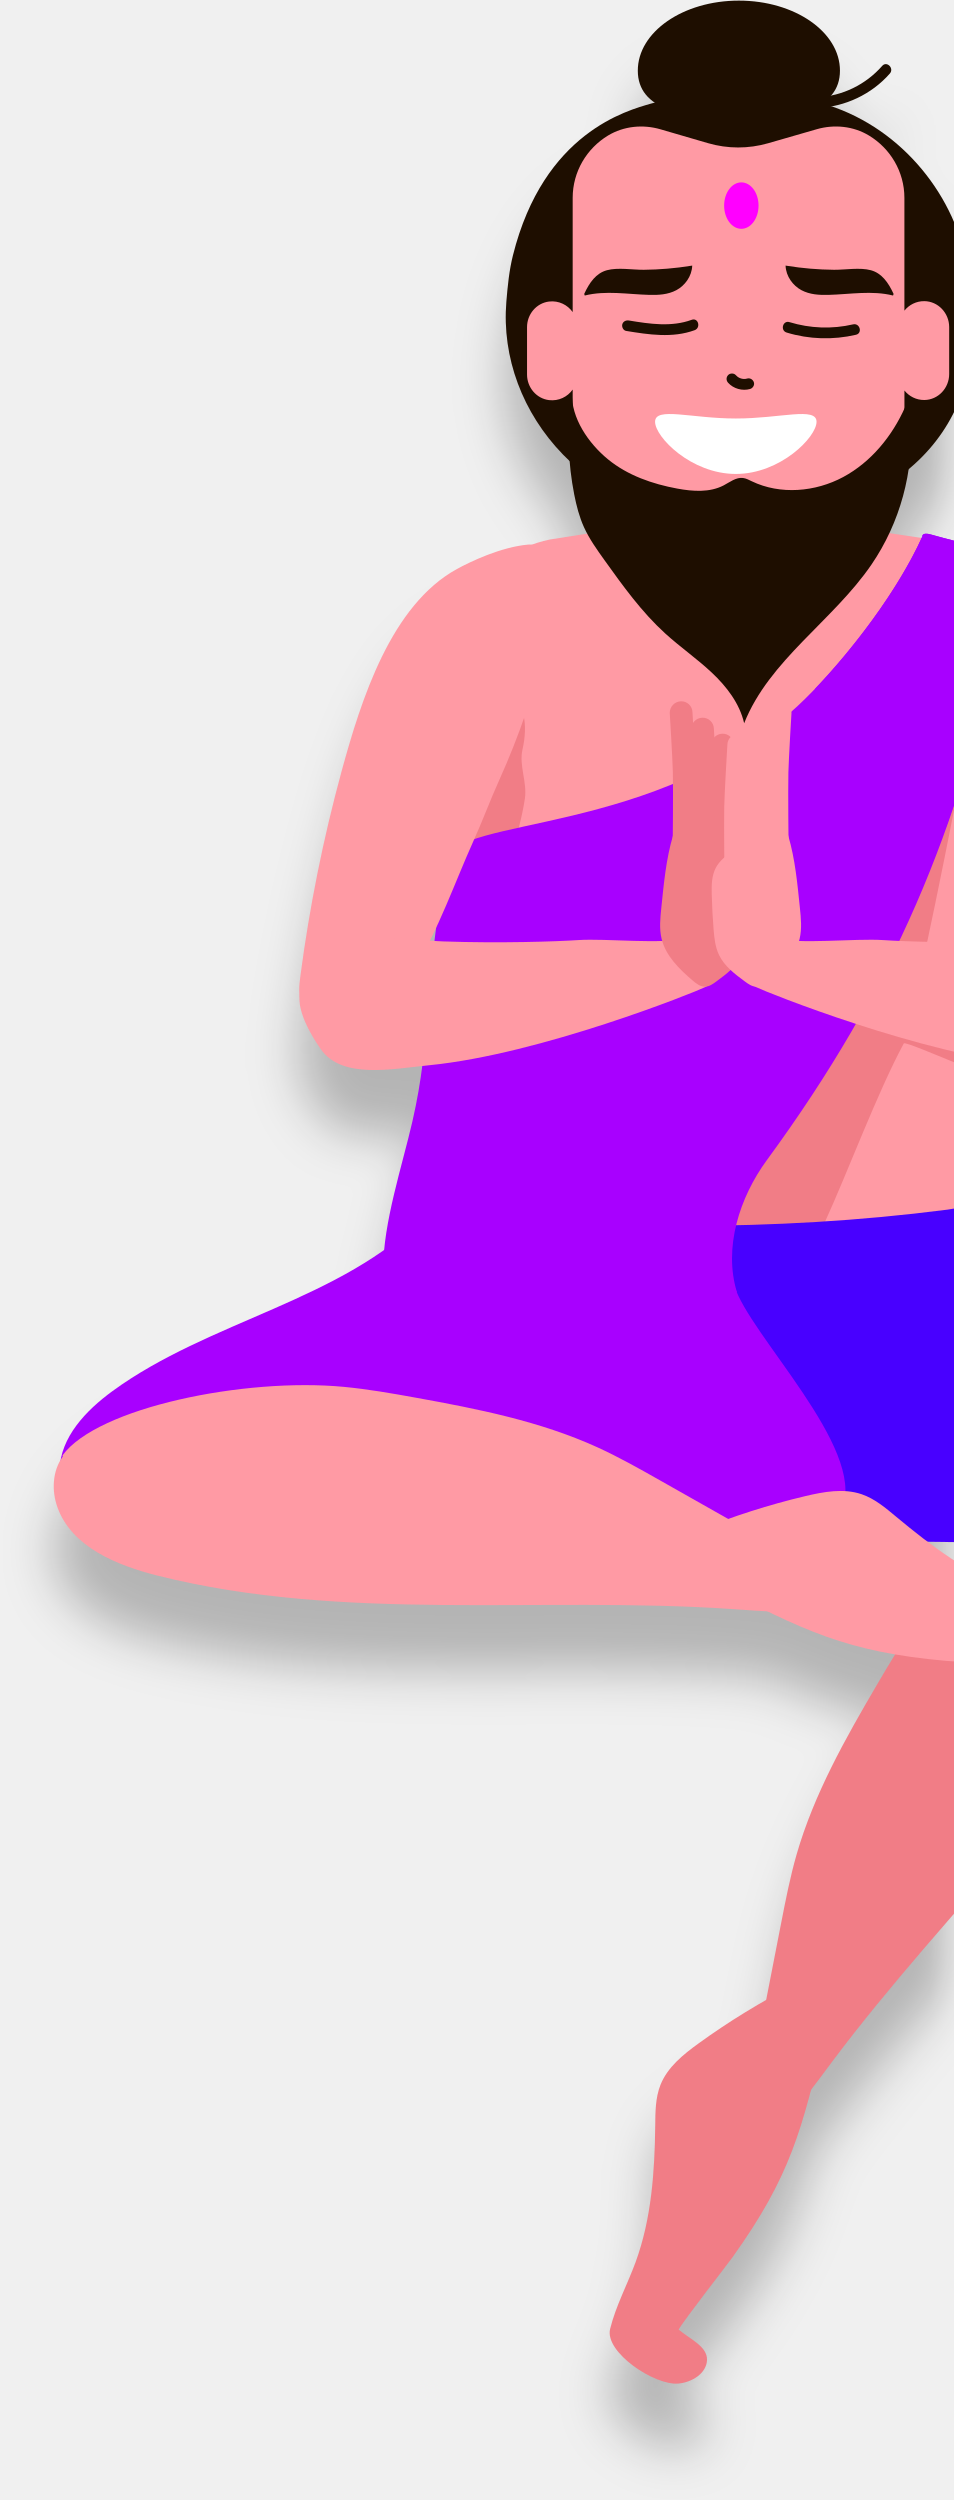
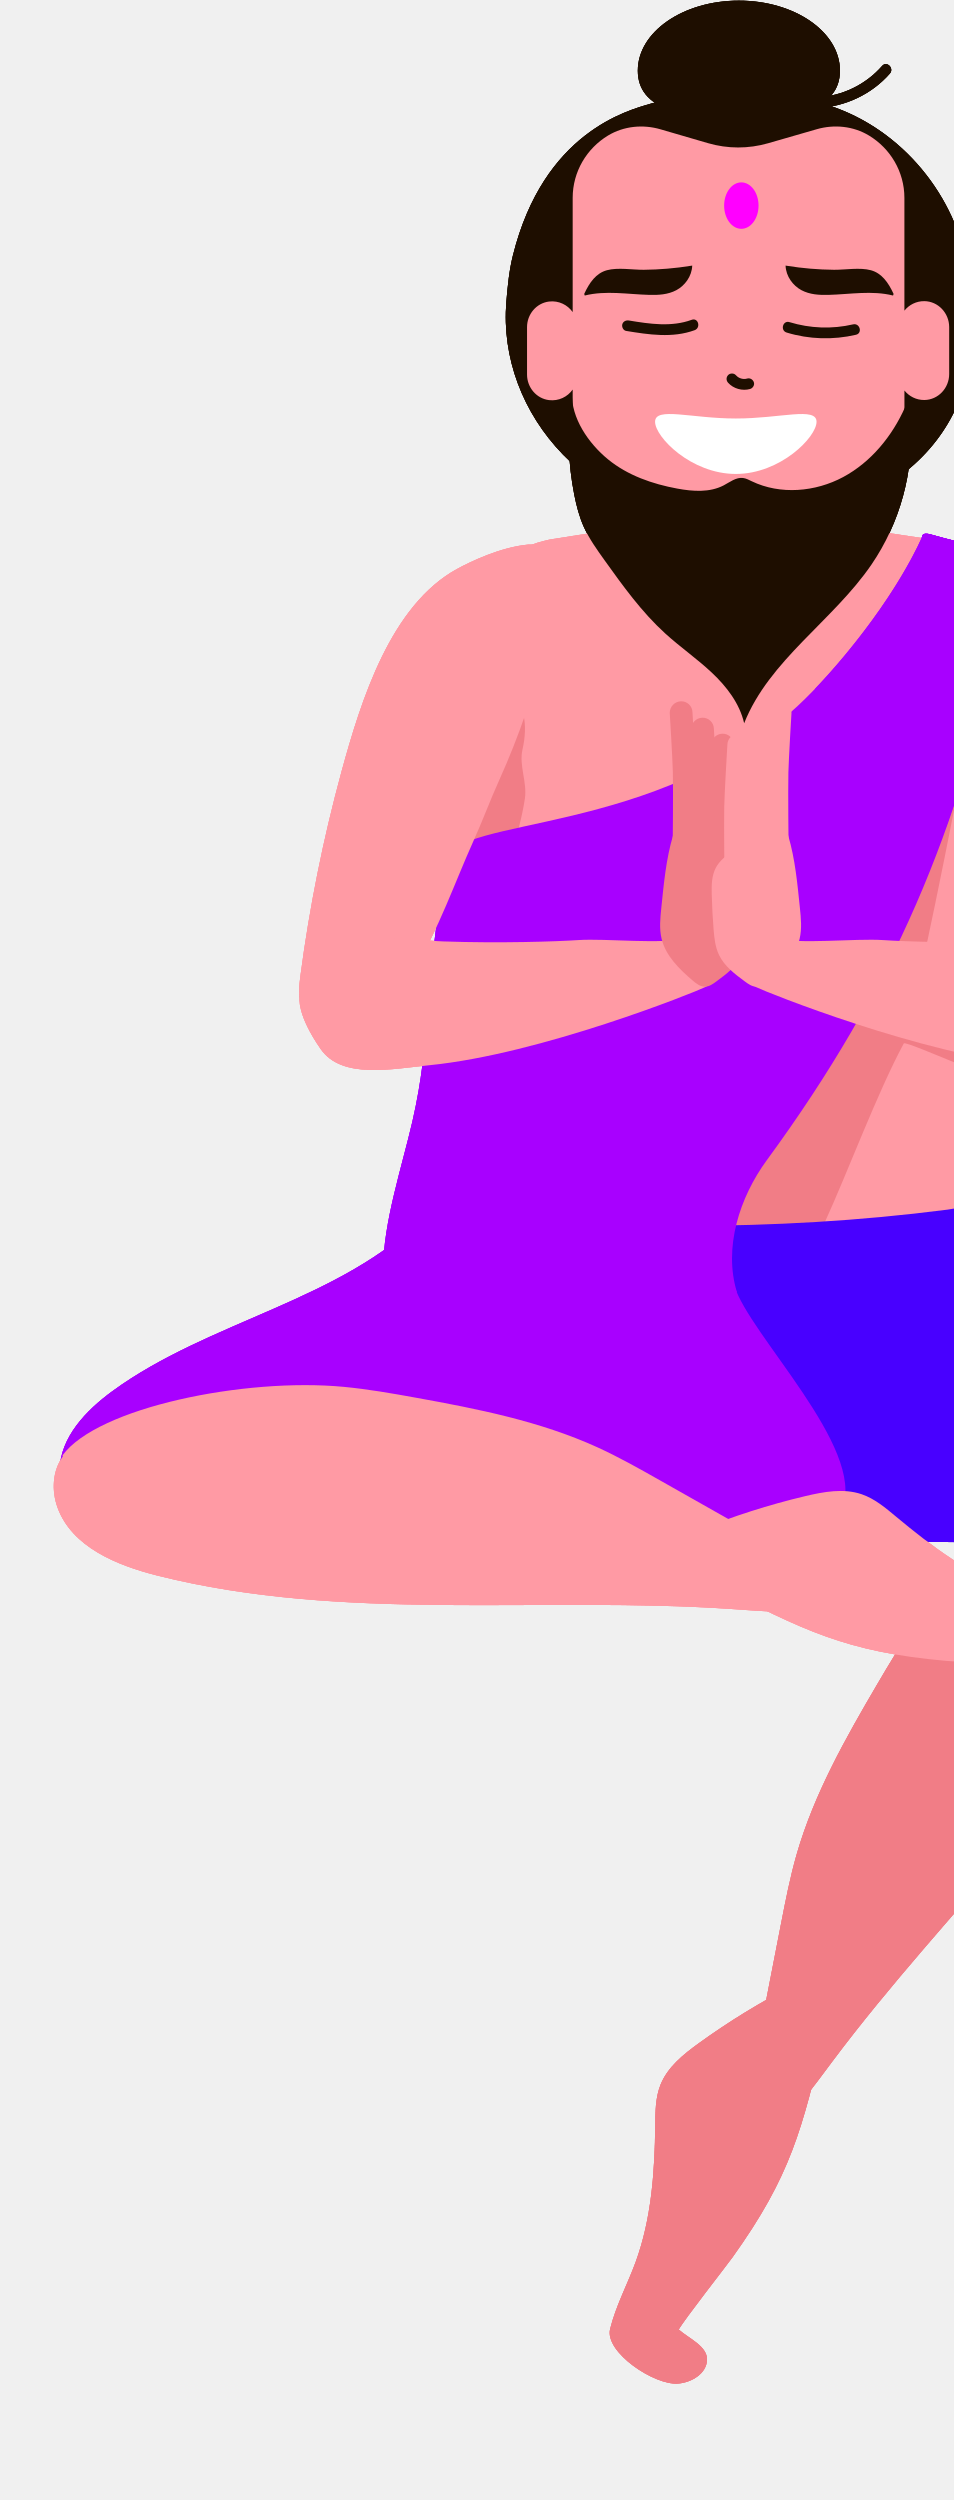
<svg xmlns="http://www.w3.org/2000/svg" width="177" height="464" viewBox="0 0 177 464" fill="none">
  <g filter="url(#filter0_d)">
    <path d="M147.412 368.372C141.228 371.539 135.285 375.18 129.664 379.249C126.8 381.321 123.903 383.659 122.595 386.927C121.636 389.326 121.636 391.978 121.609 394.557C121.508 403.117 120.911 411.81 117.967 419.854C116.444 424.01 114.304 427.953 113.238 432.249C112.171 436.545 121.454 442.766 125.875 442.392C128.396 442.178 131.14 440.521 131.22 438.002C131.301 435.483 128.001 434.107 126.082 432.456C124.131 430.772 124.714 434.634 125.955 432.383C126.954 430.559 134.735 420.65 135.949 418.959C146.795 403.792 148.874 395.266 153.16 377.138C153.676 374.94 154.132 372.561 153.227 370.49C152.322 368.425 149.464 367.089 147.7 368.505L147.412 368.372Z" fill="#F17D86" />
    <path d="M213.714 270.217C217.014 270.491 219.925 272.756 221.561 275.622C225.445 282.417 222.594 290.97 219.1 297.973C203.217 329.751 175.817 354.079 154.522 382.55C151.061 387.174 147.707 391.971 143.22 395.613C141.939 396.649 139.832 397.497 138.86 396.168C138.464 395.626 138.444 394.905 138.464 394.237C138.565 389.873 139.403 385.57 140.235 381.281C141.818 373.169 143.394 365.064 144.977 356.952C145.815 352.649 146.654 348.34 147.868 344.13C151.094 332.952 156.889 322.702 162.778 312.659C165.045 308.79 167.339 304.935 169.928 301.273C180.566 286.213 202.593 269.174 213.579 270.043L213.714 270.217Z" fill="#F17D86" />
    <path d="M184.986 240.85C168.057 263.241 109.314 261.423 90.205 240.85C67.078 215.947 90.755 110.549 90.755 110.549C91.218 104.67 95.671 101.489 102.063 100.133L136.458 94.687L172.966 100.133C179.976 101.496 183.913 104.77 184.282 110.73C184.282 110.717 205.423 213.809 184.986 240.85Z" fill="#FF9AA4" />
    <path d="M184.604 108.144C185.482 112.2 185.556 116.389 185.449 120.539C185.355 124.08 180.056 126.405 180.499 131.931C180.573 132.813 173.664 168.246 170.928 180.046C170.331 182.625 195.221 183.234 194.819 185.699C193.994 190.744 193.712 195.889 193.712 202.29C193.712 205.016 168.151 192.902 167.742 193.664C162.758 202.931 157.412 217.404 153.039 226.952C152.71 227.667 152.362 228.409 151.745 228.903C151.014 229.485 150.034 229.612 149.109 229.712C140.644 230.654 132.139 231.168 123.621 231.255C133.514 213.114 141.992 194.252 150.457 175.409C153.214 169.282 155.97 163.148 158.365 156.874C160.323 151.756 162.04 146.544 164.032 141.432C169.05 128.583 177.742 119.944 184.758 108.057L184.604 108.144Z" fill="#F17D86" />
    <path d="M79.104 225.81C63.47 241.726 39.021 245.3 20.999 258.477C16.102 262.058 11.407 266.989 11.213 273.036C27.934 272.321 44.696 272.595 61.39 273.852C76.784 275.008 95.806 284.449 111.232 284.91C147.667 286.006 145.413 285.799 181.86 286.273C193.37 286.42 203.733 284.91 218.771 285.819C223.52 286.106 234.265 289.453 226.518 274.473C219.67 261.236 201.909 235.432 196.274 227.707C194.343 225.061 195.53 220.892 192.277 221.326C185.442 222.235 178.668 224.146 175.871 224.507C142.603 228.79 112.507 227.881 79.037 225.643L79.104 225.81Z" fill="#4800FF" />
    <path d="M136.459 97.173C163.798 97.173 183.048 81.658 180.304 55.973C179.996 53.1 179.728 50.213 179.084 47.394C176.079 34.277 165.461 22.217 151.148 18.809C151.148 18.809 141.409 17.259 136.304 17.306C131.375 17.346 127.29 17.339 120.797 19.237C116.451 20.506 100.917 24.542 95.202 47.394C94.498 50.2 94.223 53.093 93.981 55.973C92.257 76.747 109.569 97.173 136.459 97.173Z" fill="#1E0E00" />
    <path d="M171.545 55.893C170.056 55.88 168.721 56.574 167.856 57.657V36.723C167.856 31.838 165.22 27.542 161.296 25.163C158.392 23.399 154.837 23.045 151.57 23.988L142.562 26.587C138.92 27.636 135.057 27.636 131.415 26.573L122.595 24.001C119.315 23.045 115.753 23.399 112.836 25.163C108.918 27.542 106.289 31.838 106.289 36.716V57.924C105.343 56.581 103.707 55.752 101.903 55.966C99.542 56.254 97.818 58.338 97.818 60.71V69.517C97.818 71.889 99.542 73.974 101.903 74.261C103.707 74.475 105.343 73.646 106.289 72.303V82.707C106.289 97.246 118.235 109.146 132.83 109.146H141.322C155.917 109.146 167.862 97.246 167.862 82.707V72.477C168.728 73.559 170.056 74.254 171.551 74.241C174.134 74.221 176.166 72.016 176.166 69.443V60.677C176.159 58.118 174.127 55.913 171.545 55.893Z" fill="#FF9AA4" />
    <path d="M151.55 78.283C151.55 81.123 144.843 87.965 136.566 87.965C128.289 87.965 121.582 81.123 121.582 78.283C121.582 75.443 128.289 77.675 136.566 77.675C144.843 77.682 151.55 75.443 151.55 78.283Z" fill="white" />
    <path d="M116.202 61.418C120.395 62.107 124.821 62.788 128.92 61.285C130.127 60.844 129.604 58.906 128.383 59.354C124.627 60.737 120.582 60.122 116.739 59.487C116.203 59.401 115.659 59.628 115.498 60.189C115.371 60.663 115.666 61.325 116.202 61.418Z" fill="#1E0E00" />
    <path d="M145.996 61.719C150.168 62.995 154.622 63.122 158.868 62.133C160.129 61.84 159.592 59.908 158.331 60.203C154.427 61.111 150.363 60.958 146.526 59.788C145.292 59.407 144.762 61.338 145.996 61.719Z" fill="#1E0E00" />
    <path d="M135.137 71.04C136.13 72.15 137.787 72.604 139.215 72.196C139.718 72.056 140.087 71.481 139.92 70.96C139.752 70.446 139.222 70.105 138.679 70.258C138.545 70.299 138.41 70.325 138.276 70.345C138.364 70.332 138.457 70.319 138.545 70.312C138.27 70.345 137.995 70.345 137.72 70.312C137.807 70.325 137.901 70.339 137.988 70.345C137.713 70.305 137.445 70.232 137.19 70.125C137.27 70.158 137.351 70.192 137.431 70.225C137.19 70.125 136.968 69.991 136.761 69.838C136.828 69.891 136.895 69.945 136.962 69.991C136.814 69.878 136.68 69.751 136.559 69.617C136.211 69.223 135.486 69.236 135.137 69.617C134.748 70.045 134.762 70.619 135.137 71.04Z" fill="#1E0E00" />
    <path d="M146.05 49.331C148.947 49.799 151.872 50.046 154.803 50.073C156.862 50.086 159.619 49.605 161.631 50.153C163.643 50.701 164.871 52.418 165.85 54.556L165.749 54.85C161.832 53.875 157.781 54.623 153.777 54.73C152.066 54.777 150.302 54.683 148.746 53.855C147.19 53.026 145.869 51.303 145.802 49.291L146.05 49.331Z" fill="#1E0E00" />
    <path d="M128.229 49.331C125.331 49.799 122.407 50.046 119.476 50.073C117.417 50.086 114.66 49.605 112.648 50.153C110.635 50.701 109.408 52.418 108.429 54.556L108.529 54.85C112.446 53.875 116.498 54.623 120.502 54.73C122.212 54.777 123.976 54.683 125.532 53.855C127.088 53.026 128.41 51.303 128.477 49.291L128.229 49.331Z" fill="#1E0E00" />
    <path d="M137.592 42.469C139.356 42.469 140.785 40.539 140.785 38.159C140.785 35.779 139.356 33.85 137.592 33.85C135.829 33.85 134.4 35.779 134.4 38.159C134.4 40.539 135.829 42.469 137.592 42.469Z" fill="#FF00FF" />
    <path d="M155.896 13.116C155.896 20.299 147.499 22.056 137.136 22.056C126.773 22.056 118.376 20.299 118.376 13.116C118.376 5.933 126.773 0.114 137.136 0.114C147.499 0.114 155.896 5.933 155.896 13.116Z" fill="#1E0E00" />
    <path d="M106.155 72.891C105.987 77.575 109.22 82.292 112.862 85.266C116.498 88.239 121.092 89.836 125.72 90.685C128.598 91.213 131.717 91.44 134.306 90.09C135.466 89.482 136.606 88.553 137.907 88.713C138.484 88.787 139.001 89.068 139.524 89.322C144.823 91.874 151.329 91.319 156.507 88.533C161.685 85.747 165.589 80.943 167.976 75.584C168.774 76.098 168.942 77.167 169.009 78.11C169.653 87.484 167.044 97.046 161.732 104.803C154.589 115.24 142.777 122.49 138.115 134.236C137.277 130.568 134.869 127.434 132.119 124.848C129.369 122.263 126.25 120.104 123.46 117.565C119.093 113.59 115.619 108.752 112.185 103.955C110.79 102.003 109.381 100.039 108.389 97.854C107.517 95.93 106.987 93.865 106.578 91.787C105.451 86.047 105.236 80.134 105.94 74.328C105.974 74.04 106.155 72.891 106.155 72.891Z" fill="#1E0E00" />
    <path d="M151.718 20.052C156.842 19.818 161.779 17.506 165.159 13.644C166.004 12.675 164.589 11.252 163.737 12.227C160.706 15.689 156.339 17.84 151.718 18.047C150.43 18.108 150.423 20.112 151.718 20.052Z" fill="#1E0E00" />
    <path d="M94.672 159.173C95.92 155.291 96.939 151.442 97.422 148.201C97.871 145.168 96.288 142.081 96.979 139.081C97.992 134.698 97.402 129.88 94.343 130.161C89.333 130.615 83.699 133.288 81.13 134.698C72.665 139.355 67.42 149.123 63.772 159.173H94.672Z" fill="#F17D86" />
    <path d="M171.25 99.431C165.85 111.478 154.911 124.641 148.076 130.996C121.911 155.324 84.37 151.475 82.914 159.594C78.36 185.018 80.178 192.281 76.536 208.163C74.671 216.282 71.103 227.059 71.136 235.391C74.591 237.429 78.789 237.636 82.8 237.79C100.796 238.478 118.785 239.167 136.781 239.855C134.245 231.616 137.244 222.255 142.341 215.299C165.85 183.207 178.152 153.7 185.966 116.289C186.656 112.982 186.301 109.648 185.422 106.387C184.054 101.282 179.064 101.048 172.819 99.224C172.189 99.037 171.243 98.89 171.156 99.545L171.25 99.431Z" fill="#A800FF" />
    <path d="M77.139 179.305C81.043 173.338 84.779 162.928 87.723 156.427C89.689 152.09 90.836 148.809 92.794 144.473C95.94 137.517 99.964 126.686 101.091 119.116C101.54 116.082 99.957 112.995 100.648 109.995C101.661 105.612 101.071 100.794 98.012 101.075C93.002 101.529 87.368 104.202 84.799 105.612C72.572 112.34 67.058 129.733 63.369 143.257C59.989 155.672 57.44 168.327 55.756 181.102C55.522 182.866 55.32 184.724 55.984 186.388C56.648 188.045 58.493 189.381 60.176 188.84C60.183 188.826 69.855 190.45 77.139 179.305Z" fill="#FF9AA4" />
    <path d="M132.649 180.507C132.528 180.902 132.649 182.325 130.825 183.234C129 184.142 100.36 195.662 79.681 197.706C72.78 198.388 63.443 200.366 59.513 194.693C55.16 188.419 55.502 185.298 55.636 184.597C56.602 179.686 62.37 178.67 66.85 176.345C73.799 172.73 75.201 174.474 82.277 174.728C92.828 175.102 103.405 174.741 107.302 174.48C112.46 174.133 123.299 175.342 126.961 174.113C128.9 173.465 130.53 175.443 131.288 177.334C131.542 177.988 133.025 179.298 132.649 180.507Z" fill="#FF9AA4" />
    <path d="M126.639 153.814C129.638 154.789 132.502 156.166 135.124 157.91C136.405 158.765 137.673 159.747 138.377 161.124C139.128 162.6 139.142 164.331 139.102 165.995C139.048 168.166 138.934 170.331 138.76 172.496C138.625 174.12 138.451 175.777 137.747 177.247C136.747 179.331 134.809 180.795 132.938 182.171C132.321 182.626 131.643 183.107 130.878 183.127C129.98 183.153 129.215 182.545 128.538 181.971C126.063 179.846 123.567 177.427 122.796 174.253C122.34 172.376 122.541 170.405 122.742 168.48C123.205 164.004 123.614 159.48 124.889 155.15C125.399 153.373 126.639 153.814 126.639 153.814Z" fill="#F17D86" />
    <path d="M126.995 159.159C128.162 159.119 129.081 158.144 129.061 156.981C129.061 156.981 129.181 147.105 129.108 143.658C129.047 140.911 128.524 132.192 128.524 132.192C128.497 131.029 127.531 130.12 126.371 130.16C125.204 130.201 124.285 131.176 124.305 132.339C124.305 132.339 124.822 140.724 124.882 143.357C124.963 146.925 124.849 157.128 124.849 157.128C124.862 158.291 125.828 159.199 126.995 159.159Z" fill="#F17D86" />
    <path d="M130.966 162.206C132.133 162.166 133.052 161.191 133.031 160.028C133.031 160.028 133.152 150.152 133.078 146.705C133.018 143.959 132.495 135.239 132.495 135.239C132.468 134.076 131.502 133.167 130.342 133.208C129.175 133.248 128.256 134.223 128.276 135.386C128.276 135.386 128.792 143.771 128.853 146.404C128.933 149.972 128.819 160.175 128.819 160.175C128.833 161.338 129.799 162.246 130.966 162.206Z" fill="#F17D86" />
    <path d="M134.675 165.173C135.842 165.133 136.761 164.157 136.74 162.995C136.74 162.995 136.861 153.119 136.787 149.671C136.727 146.925 136.204 138.205 136.204 138.205C136.177 137.043 135.211 136.134 134.051 136.174C132.884 136.214 131.965 137.19 131.985 138.352C131.985 138.352 132.501 146.738 132.562 149.371C132.642 152.939 132.528 163.142 132.528 163.142C132.542 164.304 133.508 165.213 134.675 165.173Z" fill="#F17D86" />
    <path d="M194.068 179.305C190.164 173.338 186.428 162.928 183.484 156.427C181.519 152.09 180.372 148.809 178.413 144.473C175.267 137.517 171.243 126.686 170.116 119.116C169.667 116.082 171.25 112.995 170.559 109.995C169.546 105.612 170.136 100.794 173.195 101.075C178.205 101.529 183.839 104.202 186.408 105.612C198.636 112.34 204.149 129.733 207.838 143.257C211.219 155.672 213.767 168.327 215.451 181.102C215.686 182.866 215.887 184.724 215.223 186.388C214.559 188.045 212.714 189.381 211.031 188.84C211.017 188.826 201.352 190.45 194.068 179.305Z" fill="#FF9AA4" />
    <path d="M138.558 180.507C138.679 180.902 138.558 182.325 140.383 183.234C142.207 184.142 170.847 195.662 191.526 197.706C198.428 198.388 207.764 200.366 211.695 194.693C216.048 188.419 215.706 185.298 215.572 184.597C214.606 179.686 208.838 178.67 204.357 176.345C197.408 172.73 196.006 174.474 188.93 174.728C178.38 175.102 167.802 174.741 163.905 174.48C158.747 174.133 147.908 175.342 144.246 174.113C142.308 173.465 140.678 175.443 139.92 177.334C139.658 177.988 138.176 179.298 138.558 180.507Z" fill="#FF9AA4" />
    <path d="M144.561 153.814C141.563 154.789 138.699 156.166 136.076 157.91C134.795 158.765 133.528 159.747 132.823 161.124C132.072 162.6 132.059 164.331 132.099 165.995C132.153 168.166 132.267 170.331 132.441 172.496C132.575 174.12 132.75 175.777 133.454 177.247C134.453 179.331 136.392 180.795 138.263 182.171C138.88 182.626 139.557 183.107 140.322 183.127C141.221 183.153 141.986 182.545 142.663 181.971C145.138 179.846 147.633 177.427 148.404 174.253C148.861 172.376 148.659 170.405 148.458 168.48C147.995 164.004 147.586 159.48 146.312 155.15C145.802 153.373 144.561 153.814 144.561 153.814Z" fill="#FF9AA4" />
    <path d="M144.212 159.159C143.045 159.119 142.126 158.144 142.147 156.981C142.147 156.981 142.026 147.105 142.1 143.658C142.16 140.911 142.683 132.192 142.683 132.192C142.71 131.029 143.676 130.12 144.836 130.16C146.003 130.201 146.922 131.176 146.902 132.339C146.902 132.339 146.386 140.724 146.325 143.357C146.245 146.925 146.359 157.128 146.359 157.128C146.339 158.291 145.379 159.199 144.212 159.159Z" fill="#FF9AA4" />
    <path d="M140.242 162.206C139.075 162.166 138.156 161.191 138.176 160.028C138.176 160.028 138.055 150.152 138.129 146.705C138.189 143.959 138.712 135.239 138.712 135.239C138.739 134.076 139.705 133.167 140.865 133.208C142.033 133.248 142.951 134.223 142.931 135.386C142.931 135.386 142.415 143.771 142.354 146.404C142.274 149.972 142.388 160.175 142.388 160.175C142.368 161.338 141.402 162.246 140.242 162.206Z" fill="#FF9AA4" />
    <path d="M136.532 165.173C135.365 165.133 134.446 164.157 134.467 162.995C134.467 162.995 134.346 153.119 134.42 149.671C134.48 146.925 135.003 138.205 135.003 138.205C135.03 137.043 135.996 136.134 137.156 136.174C138.323 136.214 139.242 137.19 139.222 138.352C139.222 138.352 138.706 146.738 138.645 149.371C138.565 152.939 138.679 163.142 138.679 163.142C138.659 164.304 137.693 165.213 136.532 165.173Z" fill="#FF9AA4" />
    <path d="M187.334 106.059C187.79 102.425 179.064 101.035 172.819 99.211C172.189 99.023 171.243 98.876 171.156 99.531L171.249 99.431C166.642 109.701 158.016 120.786 151.335 127.768V140.417L175.489 153.727L178.232 145.976C181.257 136.542 183.785 126.719 185.965 116.282C186.65 112.968 186.911 109.414 187.334 106.059Z" fill="#A800FF" />
    <path d="M78.944 225.549C63.309 241.465 38.861 245.04 20.838 258.216C15.942 261.798 11.246 266.729 11.052 272.776C27.773 272.061 44.535 272.335 61.229 273.591C76.623 274.747 106.645 289.62 121.709 286.273C134.339 283.473 153.73 286.647 156.339 279.919C160.692 268.707 139.021 247.686 136.291 238.612C127.082 208.023 100.42 226.819 78.876 225.382L78.944 225.549Z" fill="#A800FF" />
    <path d="M129.617 284.028C136.056 281.409 142.696 279.284 149.457 277.68C152.898 276.865 156.567 276.19 159.914 277.326C162.362 278.161 164.388 279.885 166.373 281.542C172.96 287.035 179.976 292.246 188.024 295.247C192.183 296.797 196.583 297.745 200.547 299.73C204.518 301.714 208.146 305.035 209.018 309.378C209.515 311.851 208.676 314.938 206.268 315.713C203.86 316.488 201.613 313.708 199.494 312.338C197.327 310.942 194.893 309.966 192.371 309.439C190.332 309.011 177.715 308.45 175.636 308.263C157.016 306.605 149.162 302.623 132.555 294.077C130.543 293.042 128.43 291.832 127.444 289.801C126.458 287.77 127.303 284.743 129.53 284.329L129.617 284.028Z" fill="#FF9AA4" />
    <path d="M11.655 270.324C9.717 272.996 9.549 276.671 10.669 279.778C13.326 287.135 21.703 290.549 29.309 292.454C63.872 301.113 100.239 296.222 135.795 298.634C141.57 299.028 147.412 299.61 153.106 298.581C154.729 298.287 156.748 297.244 156.366 295.641C156.212 294.993 155.675 294.505 155.152 294.084C151.758 291.324 147.935 289.153 144.125 286.995C136.915 282.912 129.704 278.83 122.494 274.754C118.671 272.589 114.841 270.424 110.837 268.6C100.219 263.769 88.635 261.484 77.146 259.406C72.726 258.604 68.292 257.829 63.812 257.401C45.407 255.651 18.095 261.23 11.609 270.103L11.655 270.324Z" fill="#FF9AA4" />
  </g>
  <defs>
    <filter id="filter0_d" x="0.71" y="0" width="238" height="464" filterUnits="userSpaceOnUse" color-interpolation-filters="sRGB">
-       <feFlood flood-opacity="0" result="BackgroundImageFix" />
-       <feColorMatrix in="SourceAlpha" type="matrix" values="0 0 0 0 0 0 0 0 0 0 0 0 0 0 0 0 0 0 127 0" />
-       <feOffset dy="12" />
-       <feGaussianBlur stdDeviation="4.5" />
-       <feColorMatrix type="matrix" values="0 0 0 0 0 0 0 0 0 0 0 0 0 0 0 0 0 0 0.25 0" />
      <feBlend mode="normal" in2="BackgroundImageFix" result="effect1_dropShadow" />
      <feBlend mode="normal" in="SourceGraphic" in2="effect1_dropShadow" result="shape" />
    </filter>
  </defs>
</svg>
